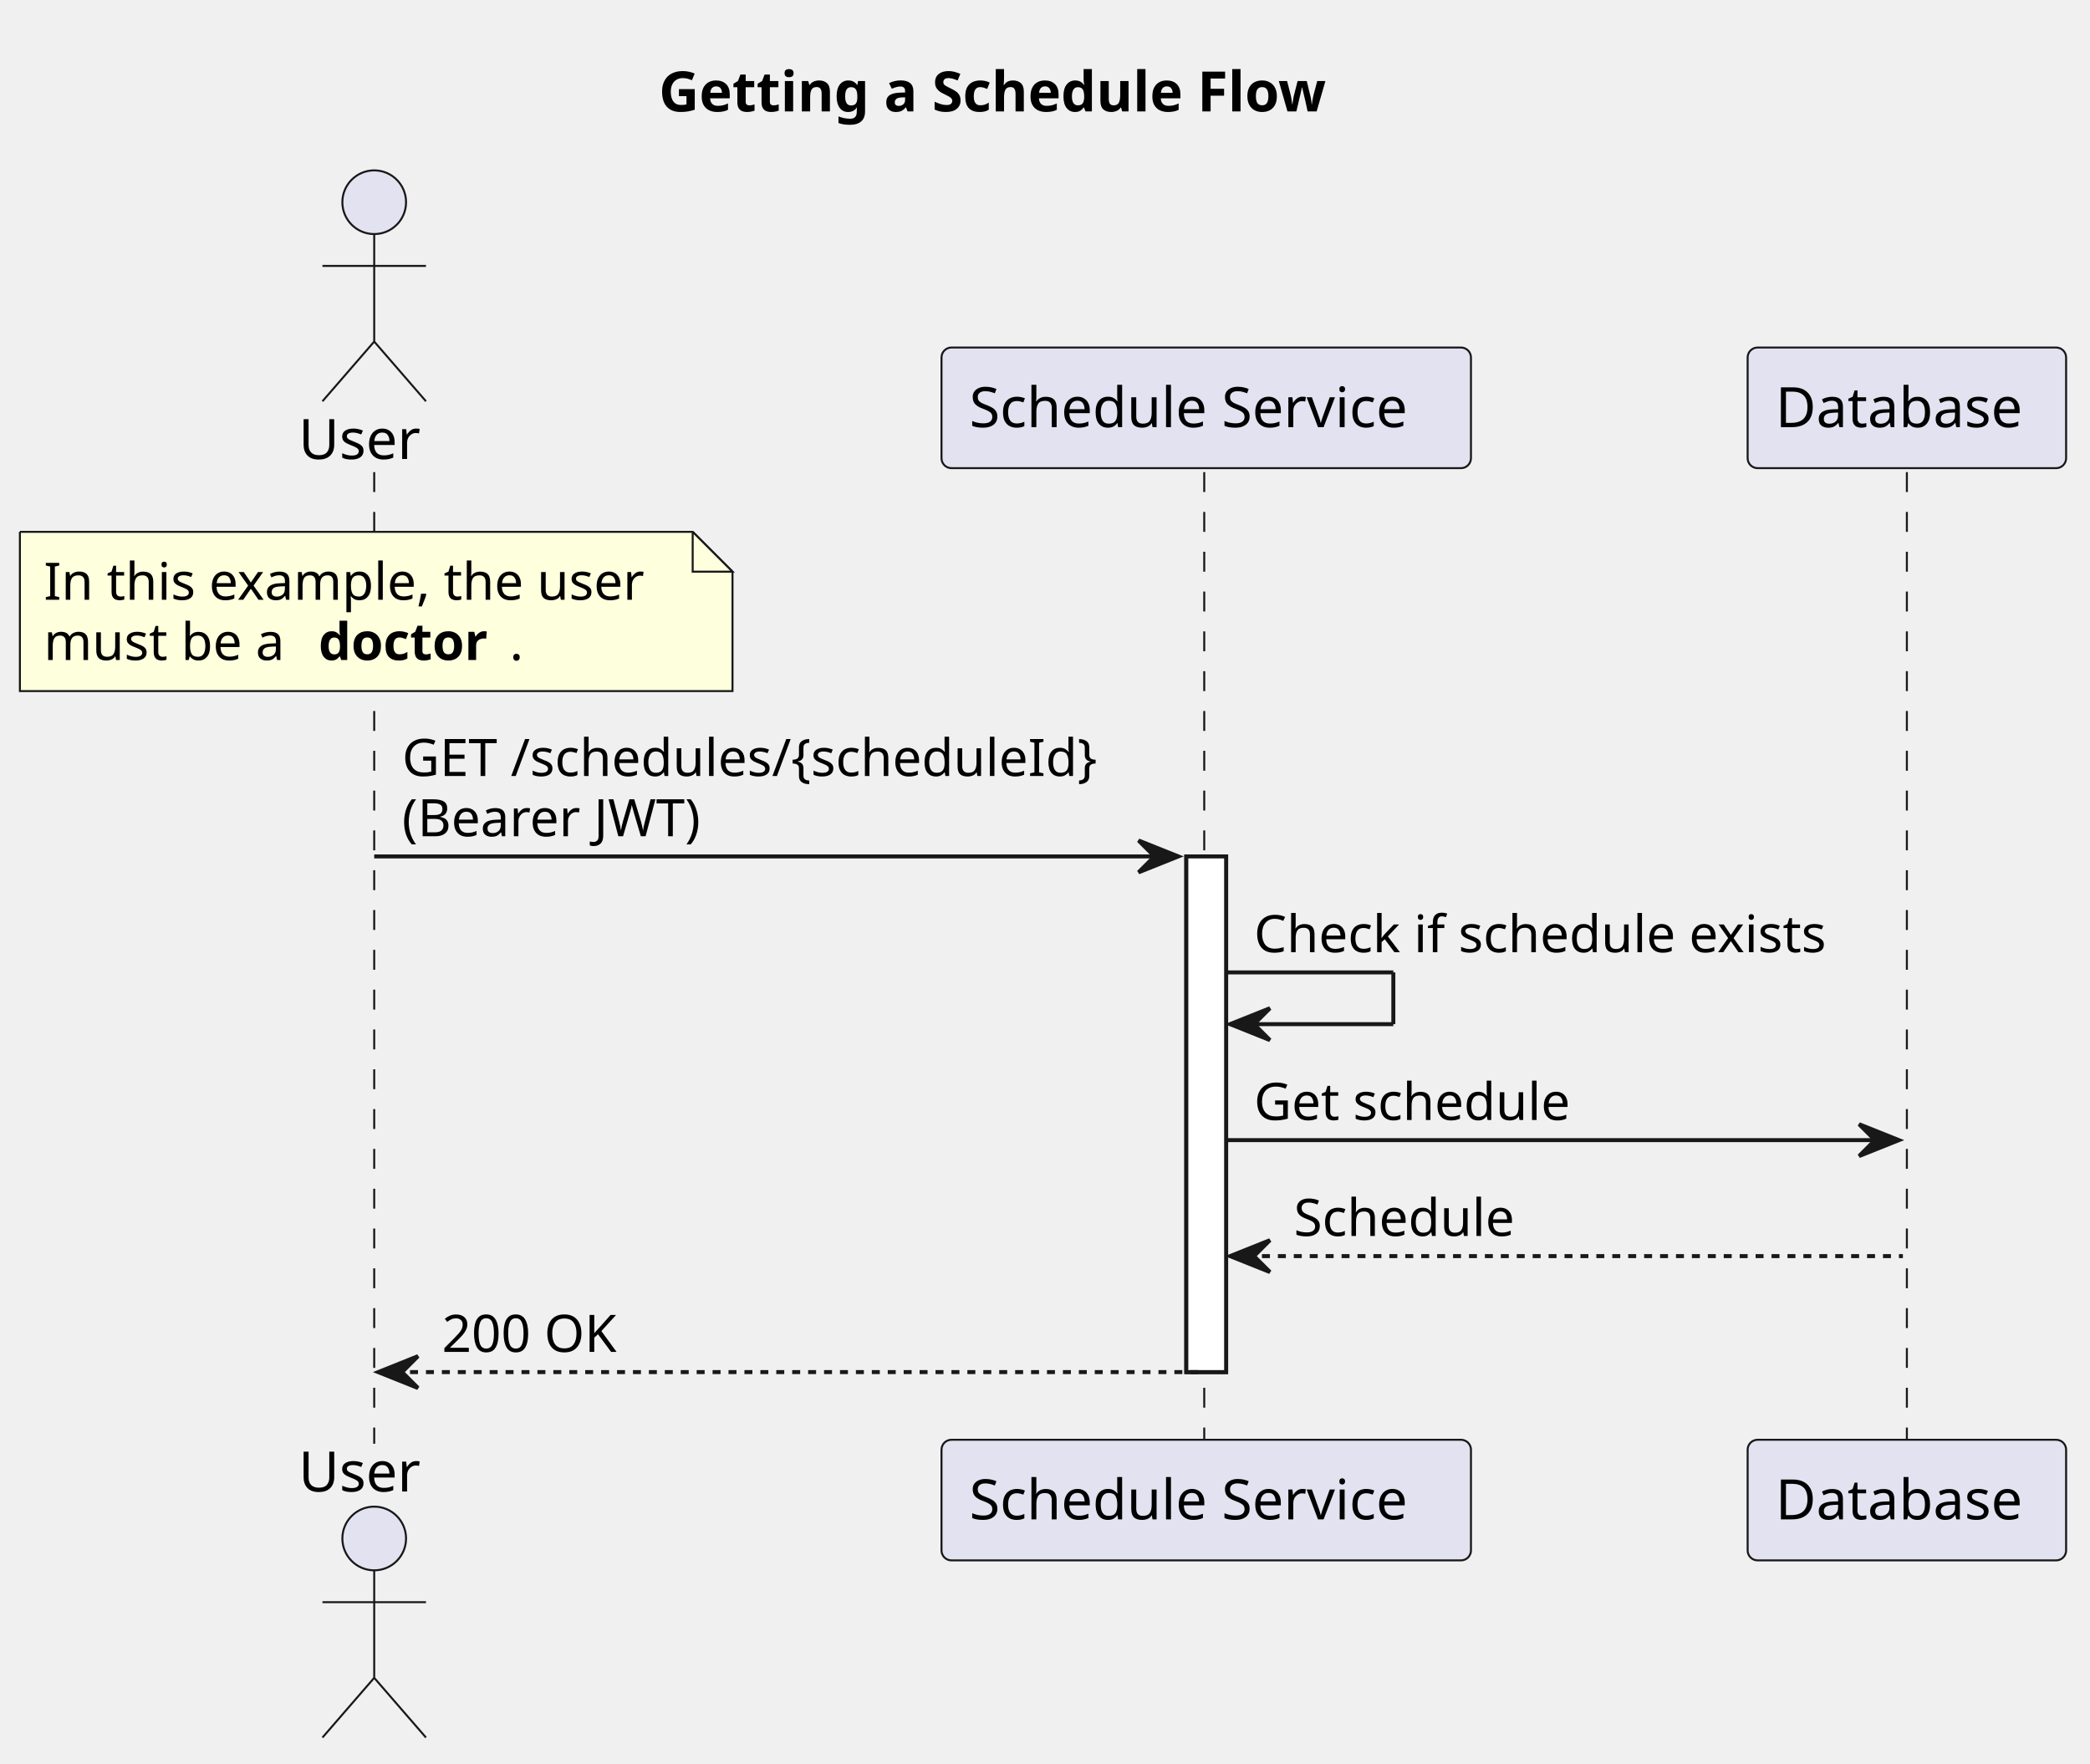
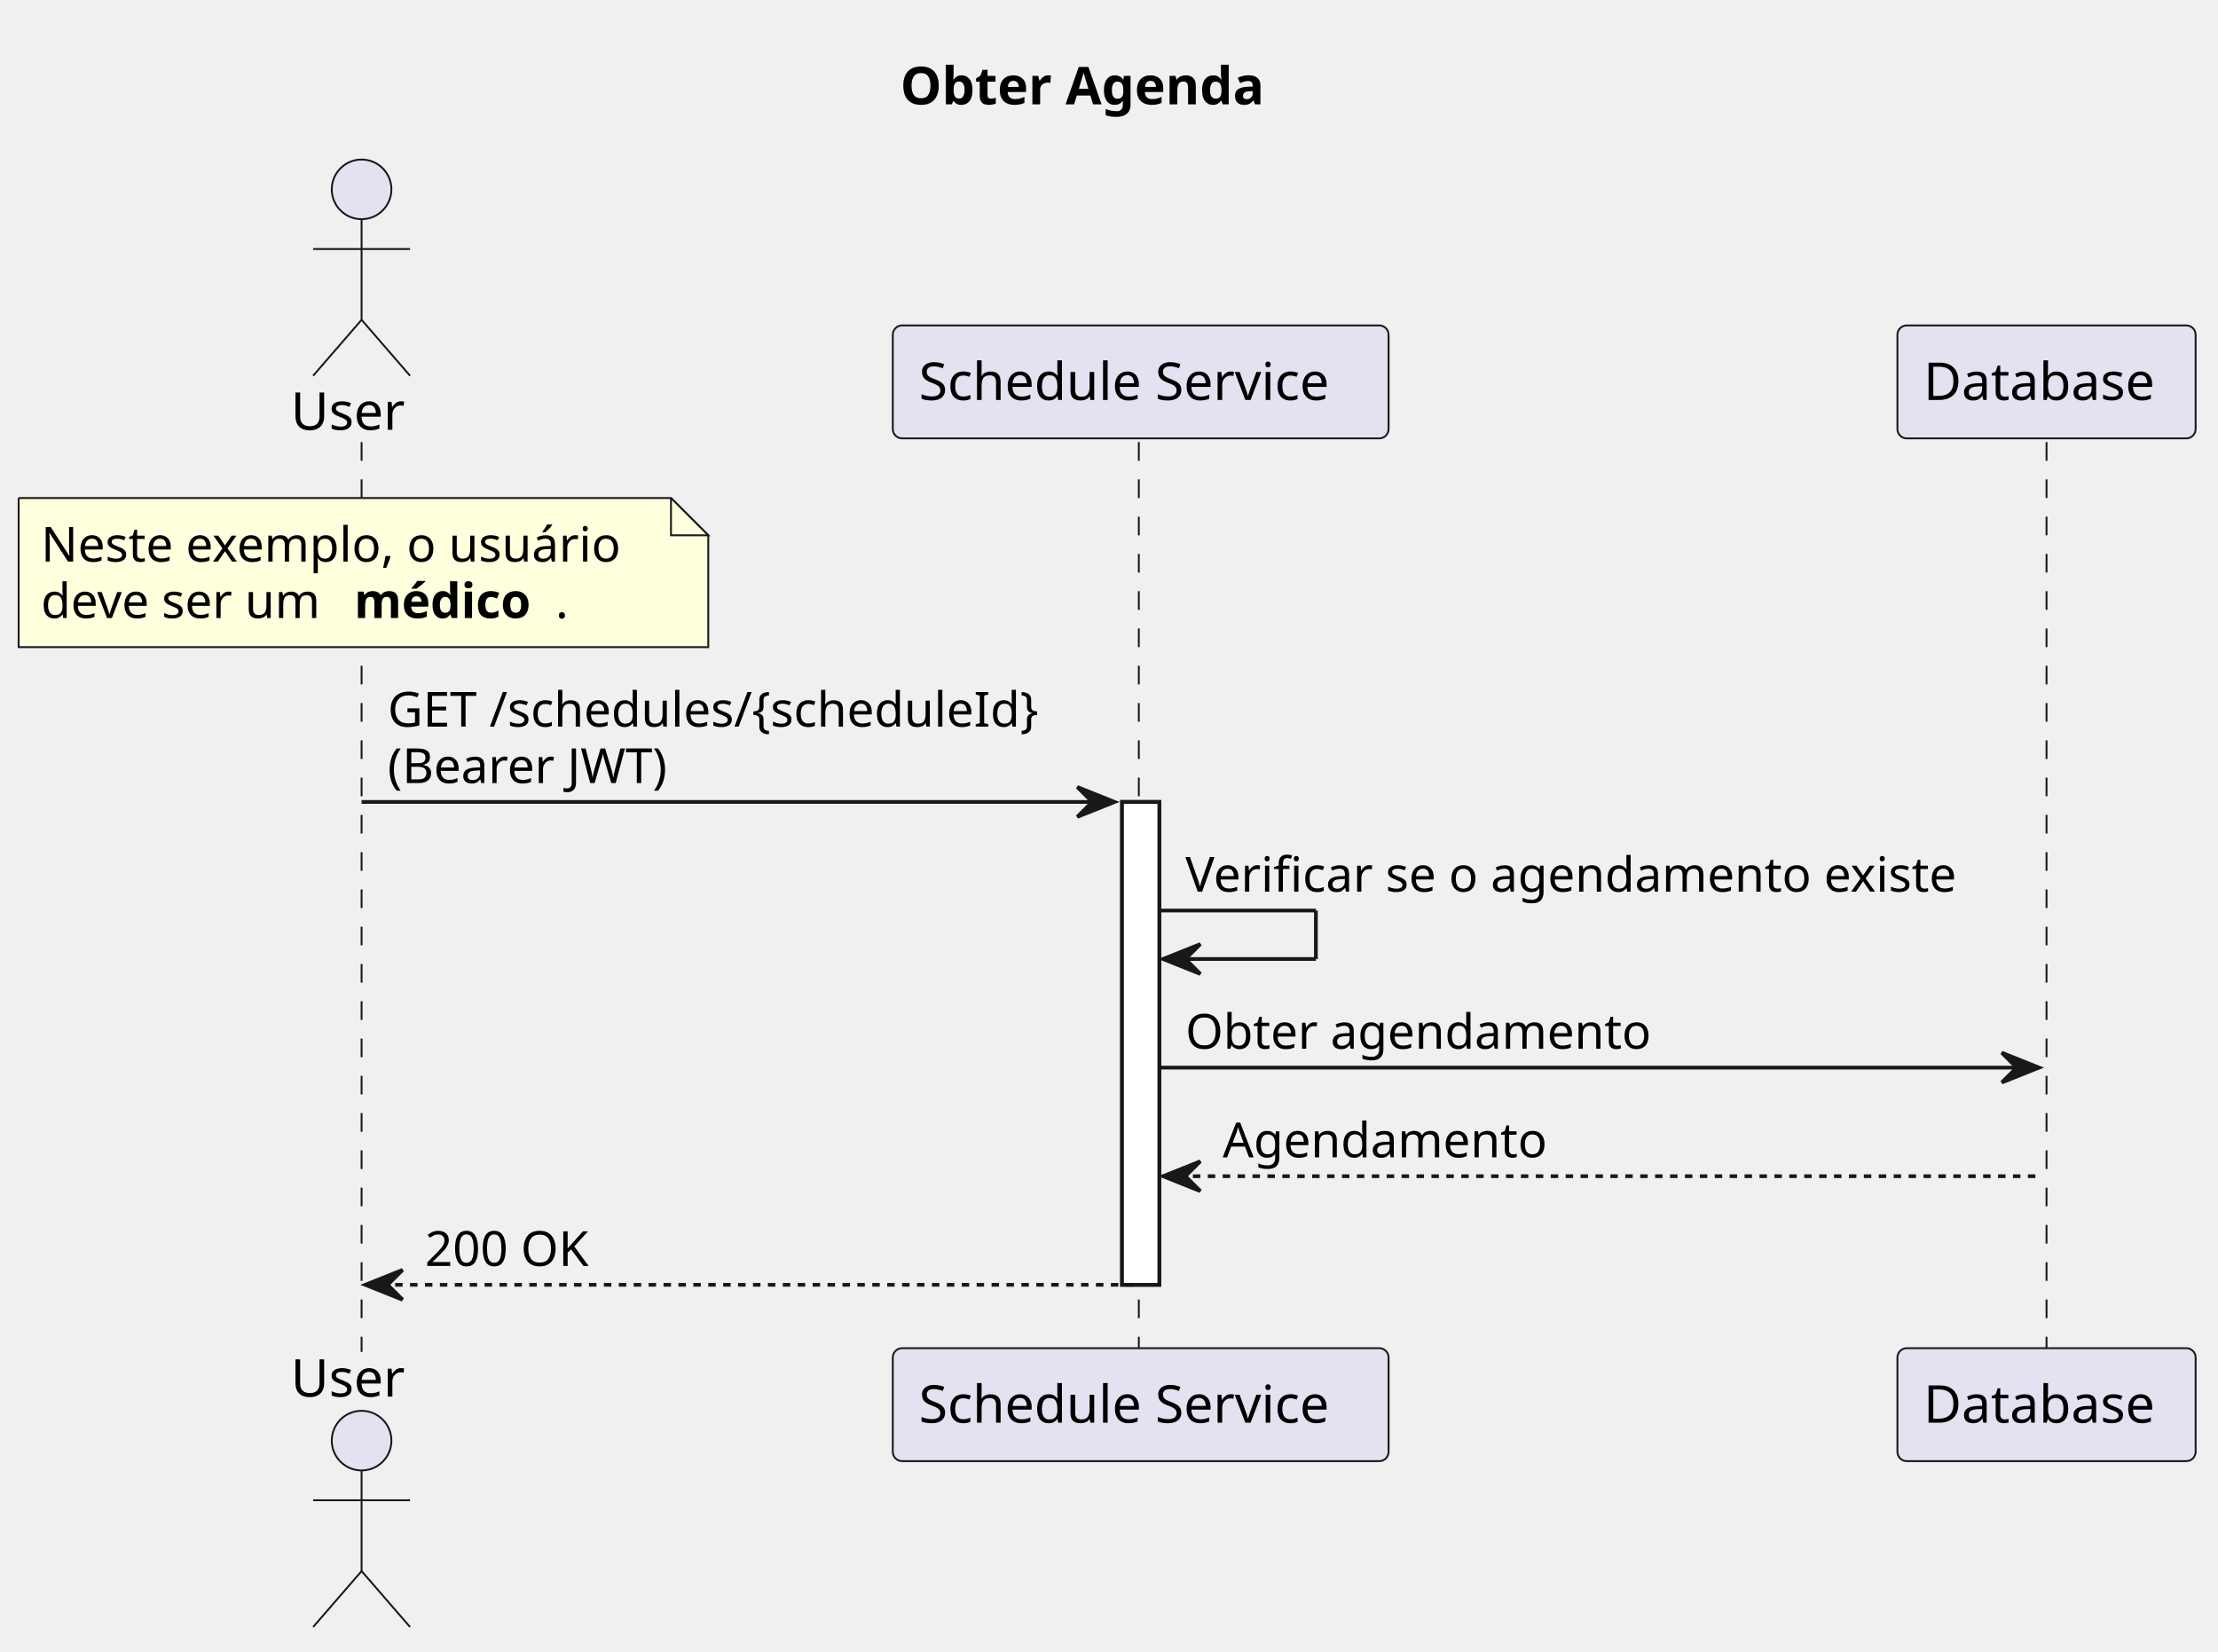
- <svg xmlns="http://www.w3.org/2000/svg" contentStyleType="text/css" height="443px" preserveAspectRatio="none" style="width:525px;height:443px;background:#FFFFFF;" version="1.1" viewBox="0 0 525 443" width="525px" zoomAndPan="magnify">
+ <svg xmlns="http://www.w3.org/2000/svg" contentStyleType="text/css" height="443px" preserveAspectRatio="none" style="width:595px;height:443px;background:#FFFFFF;" version="1.1" viewBox="0 0 595 443" width="595px" zoomAndPan="magnify">
  <defs />
  <g>
-     <text fill="#000000" font-family="sans-serif" font-size="14" font-weight="bold" lengthAdjust="spacing" textLength="192" x="165.5" y="27.995">Getting a Schedule Flow</text>
-     <rect fill="#FFFFFF" height="129.531" style="stroke:#181818;stroke-width:1.0;" width="10" x="298" y="215.125" />
-     <line style="stroke:#181818;stroke-width:0.5;stroke-dasharray:5.0,5.0;" x1="94" x2="94" y1="118.594" y2="362.656" />
-     <line style="stroke:#181818;stroke-width:0.5;stroke-dasharray:5.0,5.0;" x1="302.5" x2="302.5" y1="118.594" y2="362.656" />
-     <line style="stroke:#181818;stroke-width:0.5;stroke-dasharray:5.0,5.0;" x1="479" x2="479" y1="118.594" y2="362.656" />
-     <text fill="#000000" font-family="sans-serif" font-size="14" lengthAdjust="spacing" textLength="32" x="75" y="115.292">User</text>
-     <ellipse cx="94" cy="50.797" fill="#E2E2F0" rx="8" ry="8" style="stroke:#181818;stroke-width:0.5;" />
-     <path d="M94,58.797 L94,85.797 M81,66.797 L107,66.797 M94,85.797 L81,100.797 M94,85.797 L107,100.797 " fill="none" style="stroke:#181818;stroke-width:0.5;" />
-     <text fill="#000000" font-family="sans-serif" font-size="14" lengthAdjust="spacing" textLength="32" x="75" y="374.651">User</text>
-     <ellipse cx="94" cy="386.453" fill="#E2E2F0" rx="8" ry="8" style="stroke:#181818;stroke-width:0.5;" />
-     <path d="M94,394.453 L94,421.453 M81,402.453 L107,402.453 M94,421.453 L81,436.453 M94,421.453 L107,436.453 " fill="none" style="stroke:#181818;stroke-width:0.5;" />
-     <rect fill="#E2E2F0" height="30.297" rx="2.5" ry="2.5" style="stroke:#181818;stroke-width:0.5;" width="133" x="236.5" y="87.297" />
-     <text fill="#000000" font-family="sans-serif" font-size="14" lengthAdjust="spacing" textLength="119" x="243.5" y="107.292">Schedule Service</text>
-     <rect fill="#E2E2F0" height="30.297" rx="2.5" ry="2.5" style="stroke:#181818;stroke-width:0.5;" width="133" x="236.5" y="361.656" />
-     <text fill="#000000" font-family="sans-serif" font-size="14" lengthAdjust="spacing" textLength="119" x="243.5" y="381.651">Schedule Service</text>
-     <rect fill="#E2E2F0" height="30.297" rx="2.5" ry="2.5" style="stroke:#181818;stroke-width:0.5;" width="80" x="439" y="87.297" />
-     <text fill="#000000" font-family="sans-serif" font-size="14" lengthAdjust="spacing" textLength="66" x="446" y="107.292">Database</text>
-     <rect fill="#E2E2F0" height="30.297" rx="2.5" ry="2.5" style="stroke:#181818;stroke-width:0.5;" width="80" x="439" y="361.656" />
-     <text fill="#000000" font-family="sans-serif" font-size="14" lengthAdjust="spacing" textLength="66" x="446" y="381.651">Database</text>
-     <rect fill="#FFFFFF" height="129.531" style="stroke:#181818;stroke-width:1.0;" width="10" x="298" y="215.125" />
-     <path d="M5,133.594 L5,173.594 L184,173.594 L184,143.594 L174,133.594 L5,133.594 " fill="#FEFFDD" style="stroke:#181818;stroke-width:0.5;" />
-     <path d="M174,133.594 L174,143.594 L184,143.594 L174,133.594 " fill="#FEFFDD" style="stroke:#181818;stroke-width:0.5;" />
-     <text fill="#000000" font-family="sans-serif" font-size="13" lengthAdjust="spacing" textLength="158" x="11" y="150.661">In this example, the user</text>
-     <text fill="#000000" font-family="sans-serif" font-size="13" lengthAdjust="spacing" textLength="65" x="11" y="165.793">must be a</text>
-     <text fill="#000000" font-family="sans-serif" font-size="13" font-weight="bold" lengthAdjust="spacing" textLength="48" x="80" y="165.793">doctor</text>
-     <text fill="#000000" font-family="sans-serif" font-size="13" lengthAdjust="spacing" textLength="4" x="128" y="165.793">.</text>
-     <polygon fill="#181818" points="286,211.125,296,215.125,286,219.125,290,215.125" style="stroke:#181818;stroke-width:1.0;" />
-     <line style="stroke:#181818;stroke-width:1.0;" x1="94" x2="292" y1="215.125" y2="215.125" />
-     <text fill="#000000" font-family="sans-serif" font-size="13" lengthAdjust="spacing" textLength="185" x="101" y="194.926">GET /schedules/{scheduleId}</text>
-     <text fill="#000000" font-family="sans-serif" font-size="13" lengthAdjust="spacing" textLength="78" x="101" y="210.059">(Bearer JWT)</text>
-     <line style="stroke:#181818;stroke-width:1.0;" x1="308" x2="350" y1="244.258" y2="244.258" />
-     <line style="stroke:#181818;stroke-width:1.0;" x1="350" x2="350" y1="244.258" y2="257.258" />
-     <line style="stroke:#181818;stroke-width:1.0;" x1="309" x2="350" y1="257.258" y2="257.258" />
-     <polygon fill="#181818" points="319,253.258,309,257.258,319,261.258,315,257.258" style="stroke:#181818;stroke-width:1.0;" />
-     <text fill="#000000" font-family="sans-serif" font-size="13" lengthAdjust="spacing" textLength="152" x="315" y="239.192">Check if schedule exists</text>
-     <polygon fill="#181818" points="467,282.391,477,286.391,467,290.391,471,286.391" style="stroke:#181818;stroke-width:1.0;" />
-     <line style="stroke:#181818;stroke-width:1.0;" x1="308" x2="473" y1="286.391" y2="286.391" />
-     <text fill="#000000" font-family="sans-serif" font-size="13" lengthAdjust="spacing" textLength="84" x="315" y="281.325">Get schedule</text>
-     <polygon fill="#181818" points="319,311.523,309,315.523,319,319.523,315,315.523" style="stroke:#181818;stroke-width:1.0;" />
-     <line style="stroke:#181818;stroke-width:1.0;stroke-dasharray:2.0,2.0;" x1="313" x2="478" y1="315.523" y2="315.523" />
-     <text fill="#000000" font-family="sans-serif" font-size="13" lengthAdjust="spacing" textLength="59" x="325" y="310.457">Schedule</text>
-     <polygon fill="#181818" points="105,340.656,95,344.656,105,348.656,101,344.656" style="stroke:#181818;stroke-width:1.0;" />
-     <line style="stroke:#181818;stroke-width:1.0;stroke-dasharray:2.0,2.0;" x1="99" x2="302" y1="344.656" y2="344.656" />
-     <text fill="#000000" font-family="sans-serif" font-size="13" lengthAdjust="spacing" textLength="46" x="111" y="339.59">200 OK</text>
+     <text fill="#000000" font-family="sans-serif" font-size="14" font-weight="bold" lengthAdjust="spacing" textLength="110" x="241.5" y="27.995">Obter Agenda</text>
+     <rect fill="#FFFFFF" height="129.531" style="stroke:#181818;stroke-width:1.0;" width="10" x="301" y="215.125" />
+     <line style="stroke:#181818;stroke-width:0.5;stroke-dasharray:5.0,5.0;" x1="97" x2="97" y1="118.594" y2="362.656" />
+     <line style="stroke:#181818;stroke-width:0.5;stroke-dasharray:5.0,5.0;" x1="305.5" x2="305.5" y1="118.594" y2="362.656" />
+     <line style="stroke:#181818;stroke-width:0.5;stroke-dasharray:5.0,5.0;" x1="549" x2="549" y1="118.594" y2="362.656" />
+     <text fill="#000000" font-family="sans-serif" font-size="14" lengthAdjust="spacing" textLength="32" x="78" y="115.292">User</text>
+     <ellipse cx="97" cy="50.797" fill="#E2E2F0" rx="8" ry="8" style="stroke:#181818;stroke-width:0.5;" />
+     <path d="M97,58.797 L97,85.797 M84,66.797 L110,66.797 M97,85.797 L84,100.797 M97,85.797 L110,100.797 " fill="none" style="stroke:#181818;stroke-width:0.5;" />
+     <text fill="#000000" font-family="sans-serif" font-size="14" lengthAdjust="spacing" textLength="32" x="78" y="374.651">User</text>
+     <ellipse cx="97" cy="386.453" fill="#E2E2F0" rx="8" ry="8" style="stroke:#181818;stroke-width:0.5;" />
+     <path d="M97,394.453 L97,421.453 M84,402.453 L110,402.453 M97,421.453 L84,436.453 M97,421.453 L110,436.453 " fill="none" style="stroke:#181818;stroke-width:0.5;" />
+     <rect fill="#E2E2F0" height="30.297" rx="2.5" ry="2.5" style="stroke:#181818;stroke-width:0.5;" width="133" x="239.5" y="87.297" />
+     <text fill="#000000" font-family="sans-serif" font-size="14" lengthAdjust="spacing" textLength="119" x="246.5" y="107.292">Schedule Service</text>
+     <rect fill="#E2E2F0" height="30.297" rx="2.5" ry="2.5" style="stroke:#181818;stroke-width:0.5;" width="133" x="239.5" y="361.656" />
+     <text fill="#000000" font-family="sans-serif" font-size="14" lengthAdjust="spacing" textLength="119" x="246.5" y="381.651">Schedule Service</text>
+     <rect fill="#E2E2F0" height="30.297" rx="2.5" ry="2.5" style="stroke:#181818;stroke-width:0.5;" width="80" x="509" y="87.297" />
+     <text fill="#000000" font-family="sans-serif" font-size="14" lengthAdjust="spacing" textLength="66" x="516" y="107.292">Database</text>
+     <rect fill="#E2E2F0" height="30.297" rx="2.5" ry="2.5" style="stroke:#181818;stroke-width:0.5;" width="80" x="509" y="361.656" />
+     <text fill="#000000" font-family="sans-serif" font-size="14" lengthAdjust="spacing" textLength="66" x="516" y="381.651">Database</text>
+     <rect fill="#FFFFFF" height="129.531" style="stroke:#181818;stroke-width:1.0;" width="10" x="301" y="215.125" />
+     <path d="M5,133.594 L5,173.594 L190,173.594 L190,143.594 L180,133.594 L5,133.594 " fill="#FEFFDD" style="stroke:#181818;stroke-width:0.5;" />
+     <path d="M180,133.594 L180,143.594 L190,143.594 L180,133.594 " fill="#FEFFDD" style="stroke:#181818;stroke-width:0.5;" />
+     <text fill="#000000" font-family="sans-serif" font-size="13" lengthAdjust="spacing" textLength="164" x="11" y="150.661">Neste exemplo, o usuário</text>
+     <text fill="#000000" font-family="sans-serif" font-size="13" lengthAdjust="spacing" textLength="80" x="11" y="165.793">deve ser um</text>
+     <text fill="#000000" font-family="sans-serif" font-size="13" font-weight="bold" lengthAdjust="spacing" textLength="54" x="95" y="165.793">médico</text>
+     <text fill="#000000" font-family="sans-serif" font-size="13" lengthAdjust="spacing" textLength="4" x="149" y="165.793">.</text>
+     <polygon fill="#181818" points="289,211.125,299,215.125,289,219.125,293,215.125" style="stroke:#181818;stroke-width:1.0;" />
+     <line style="stroke:#181818;stroke-width:1.0;" x1="97" x2="295" y1="215.125" y2="215.125" />
+     <text fill="#000000" font-family="sans-serif" font-size="13" lengthAdjust="spacing" textLength="185" x="104" y="194.926">GET /schedules/{scheduleId}</text>
+     <text fill="#000000" font-family="sans-serif" font-size="13" lengthAdjust="spacing" textLength="78" x="104" y="210.059">(Bearer JWT)</text>
+     <line style="stroke:#181818;stroke-width:1.0;" x1="311" x2="353" y1="244.258" y2="244.258" />
+     <line style="stroke:#181818;stroke-width:1.0;" x1="353" x2="353" y1="244.258" y2="257.258" />
+     <line style="stroke:#181818;stroke-width:1.0;" x1="312" x2="353" y1="257.258" y2="257.258" />
+     <polygon fill="#181818" points="322,253.258,312,257.258,322,261.258,318,257.258" style="stroke:#181818;stroke-width:1.0;" />
+     <text fill="#000000" font-family="sans-serif" font-size="13" lengthAdjust="spacing" textLength="219" x="318" y="239.192">Verificar se o agendamento existe</text>
+     <polygon fill="#181818" points="537,282.391,547,286.391,537,290.391,541,286.391" style="stroke:#181818;stroke-width:1.0;" />
+     <line style="stroke:#181818;stroke-width:1.0;" x1="311" x2="543" y1="286.391" y2="286.391" />
+     <text fill="#000000" font-family="sans-serif" font-size="13" lengthAdjust="spacing" textLength="130" x="318" y="281.325">Obter agendamento</text>
+     <polygon fill="#181818" points="322,311.523,312,315.523,322,319.523,318,315.523" style="stroke:#181818;stroke-width:1.0;" />
+     <line style="stroke:#181818;stroke-width:1.0;stroke-dasharray:2.0,2.0;" x1="316" x2="548" y1="315.523" y2="315.523" />
+     <text fill="#000000" font-family="sans-serif" font-size="13" lengthAdjust="spacing" textLength="91" x="328" y="310.457">Agendamento</text>
+     <polygon fill="#181818" points="108,340.656,98,344.656,108,348.656,104,344.656" style="stroke:#181818;stroke-width:1.0;" />
+     <line style="stroke:#181818;stroke-width:1.0;stroke-dasharray:2.0,2.0;" x1="102" x2="305" y1="344.656" y2="344.656" />
+     <text fill="#000000" font-family="sans-serif" font-size="13" lengthAdjust="spacing" textLength="46" x="114" y="339.59">200 OK</text>
  </g>
</svg>
